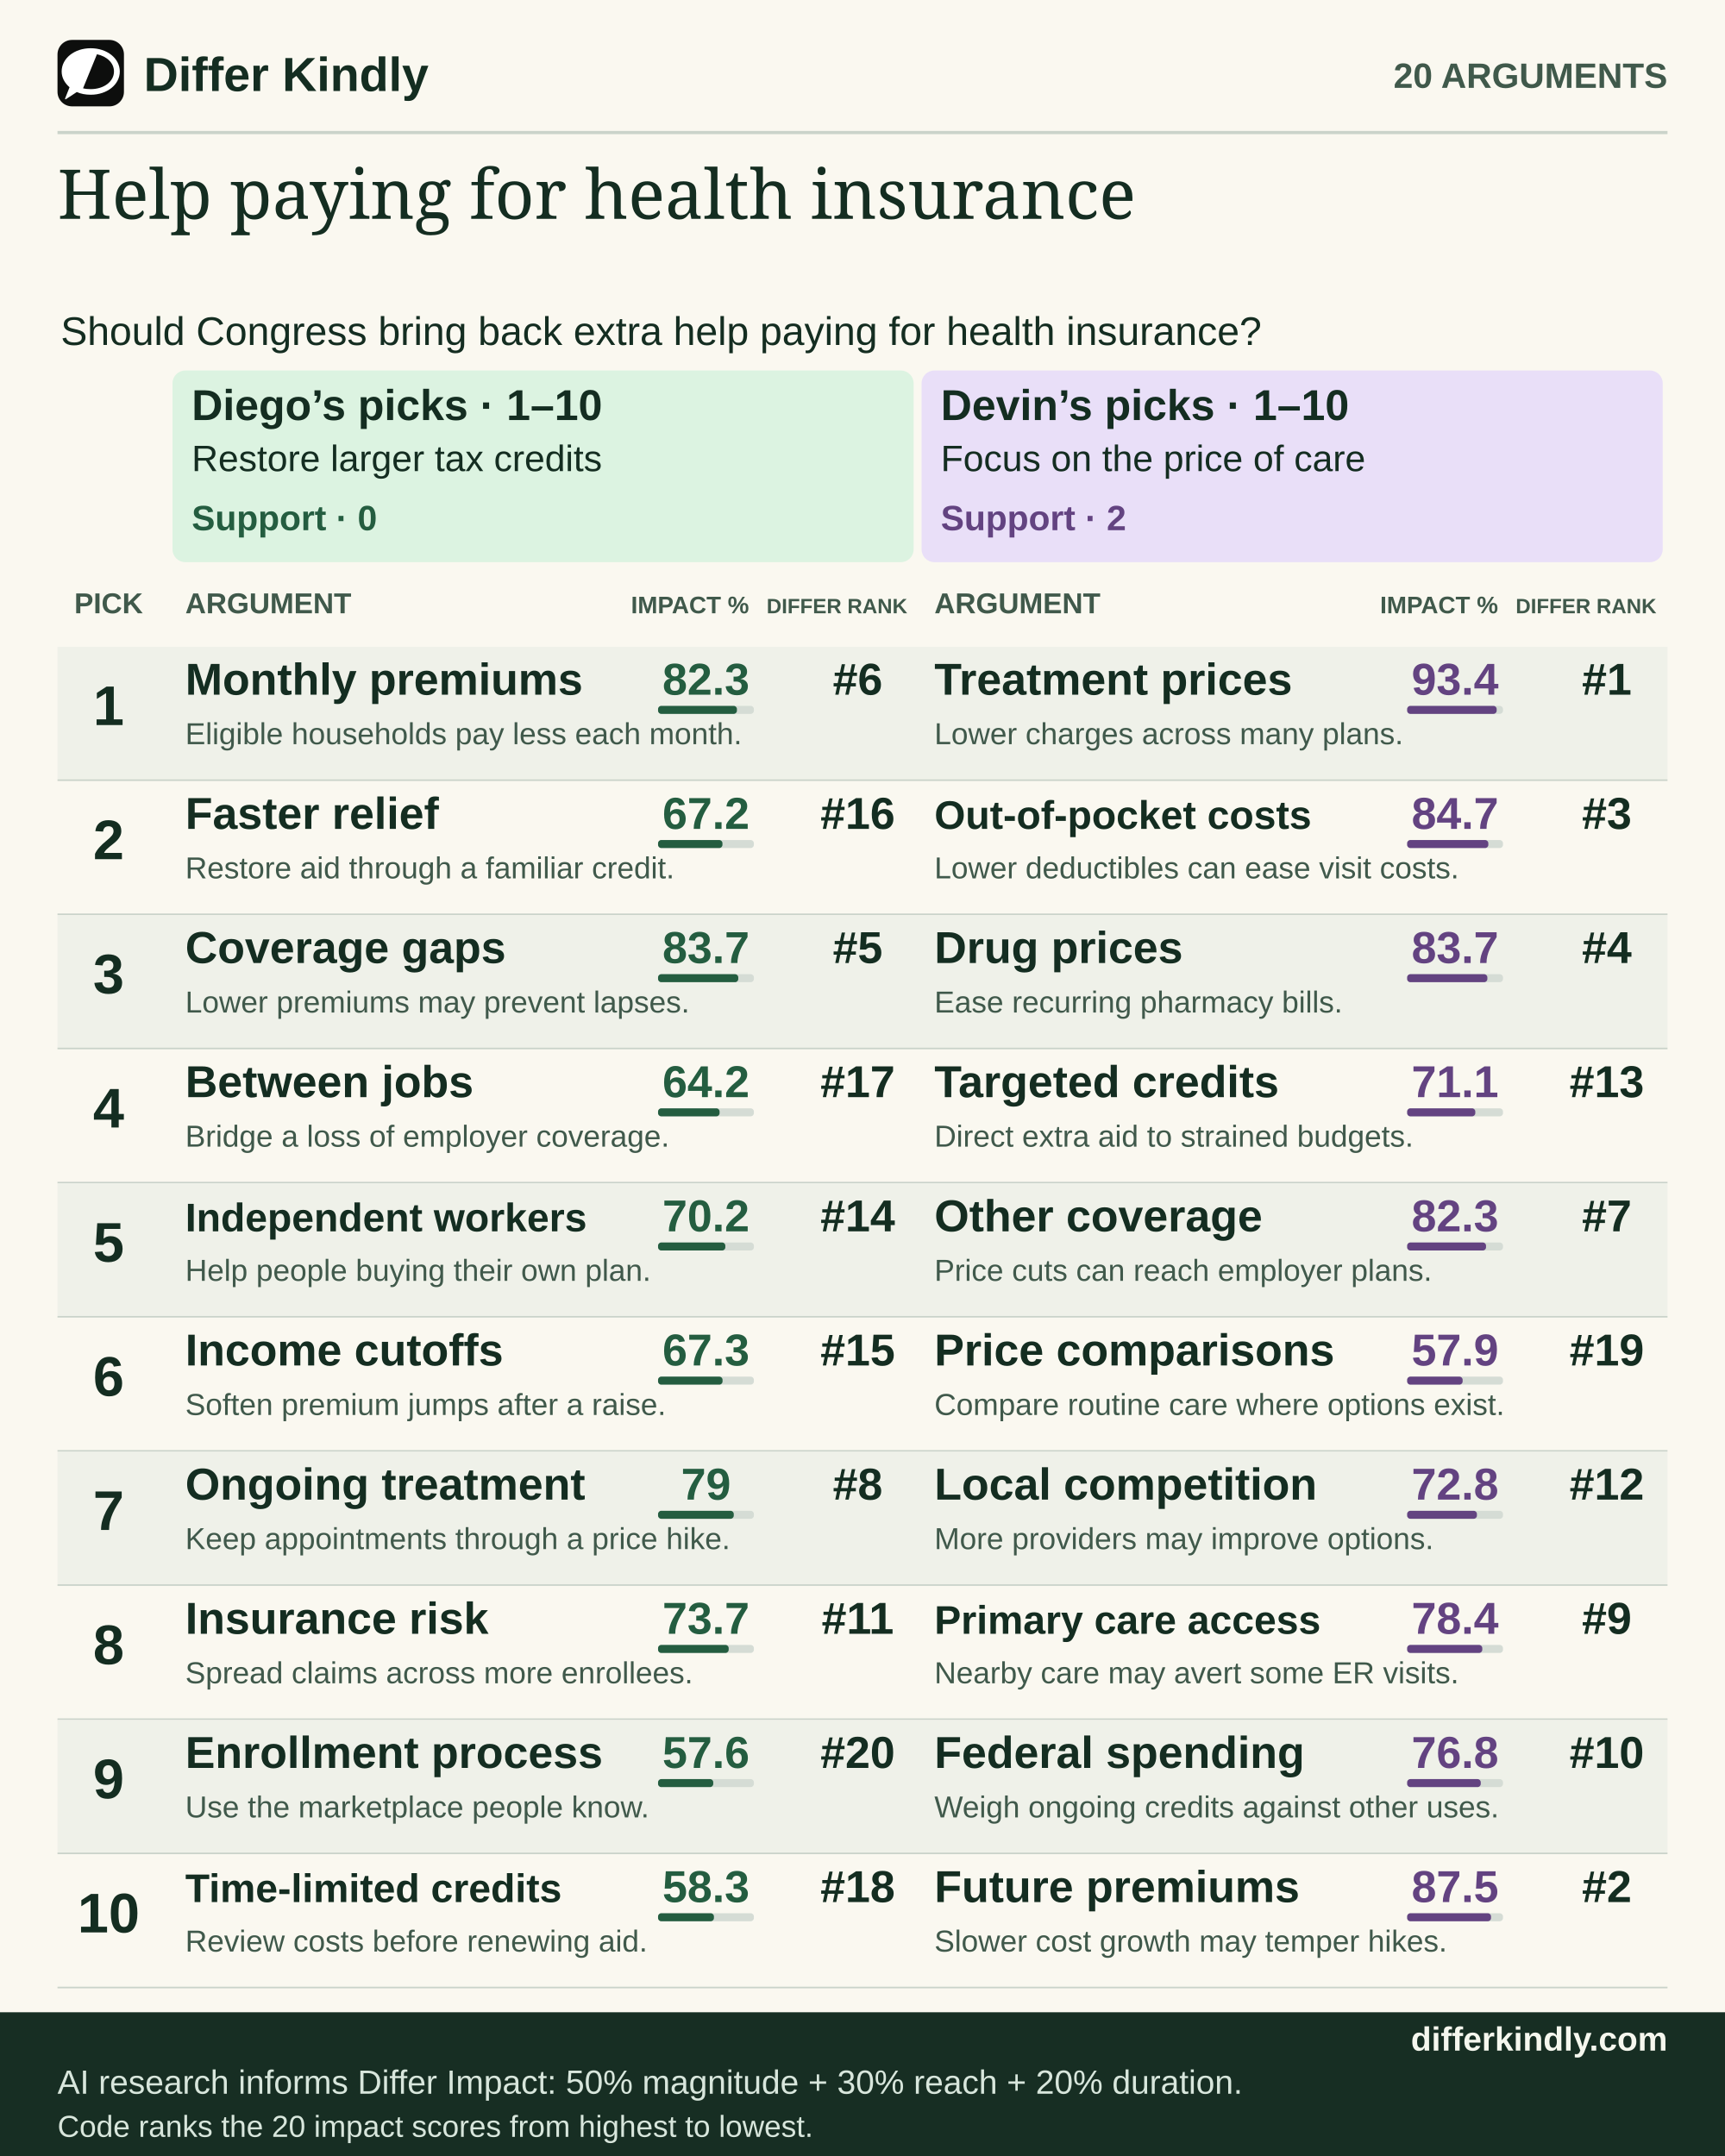
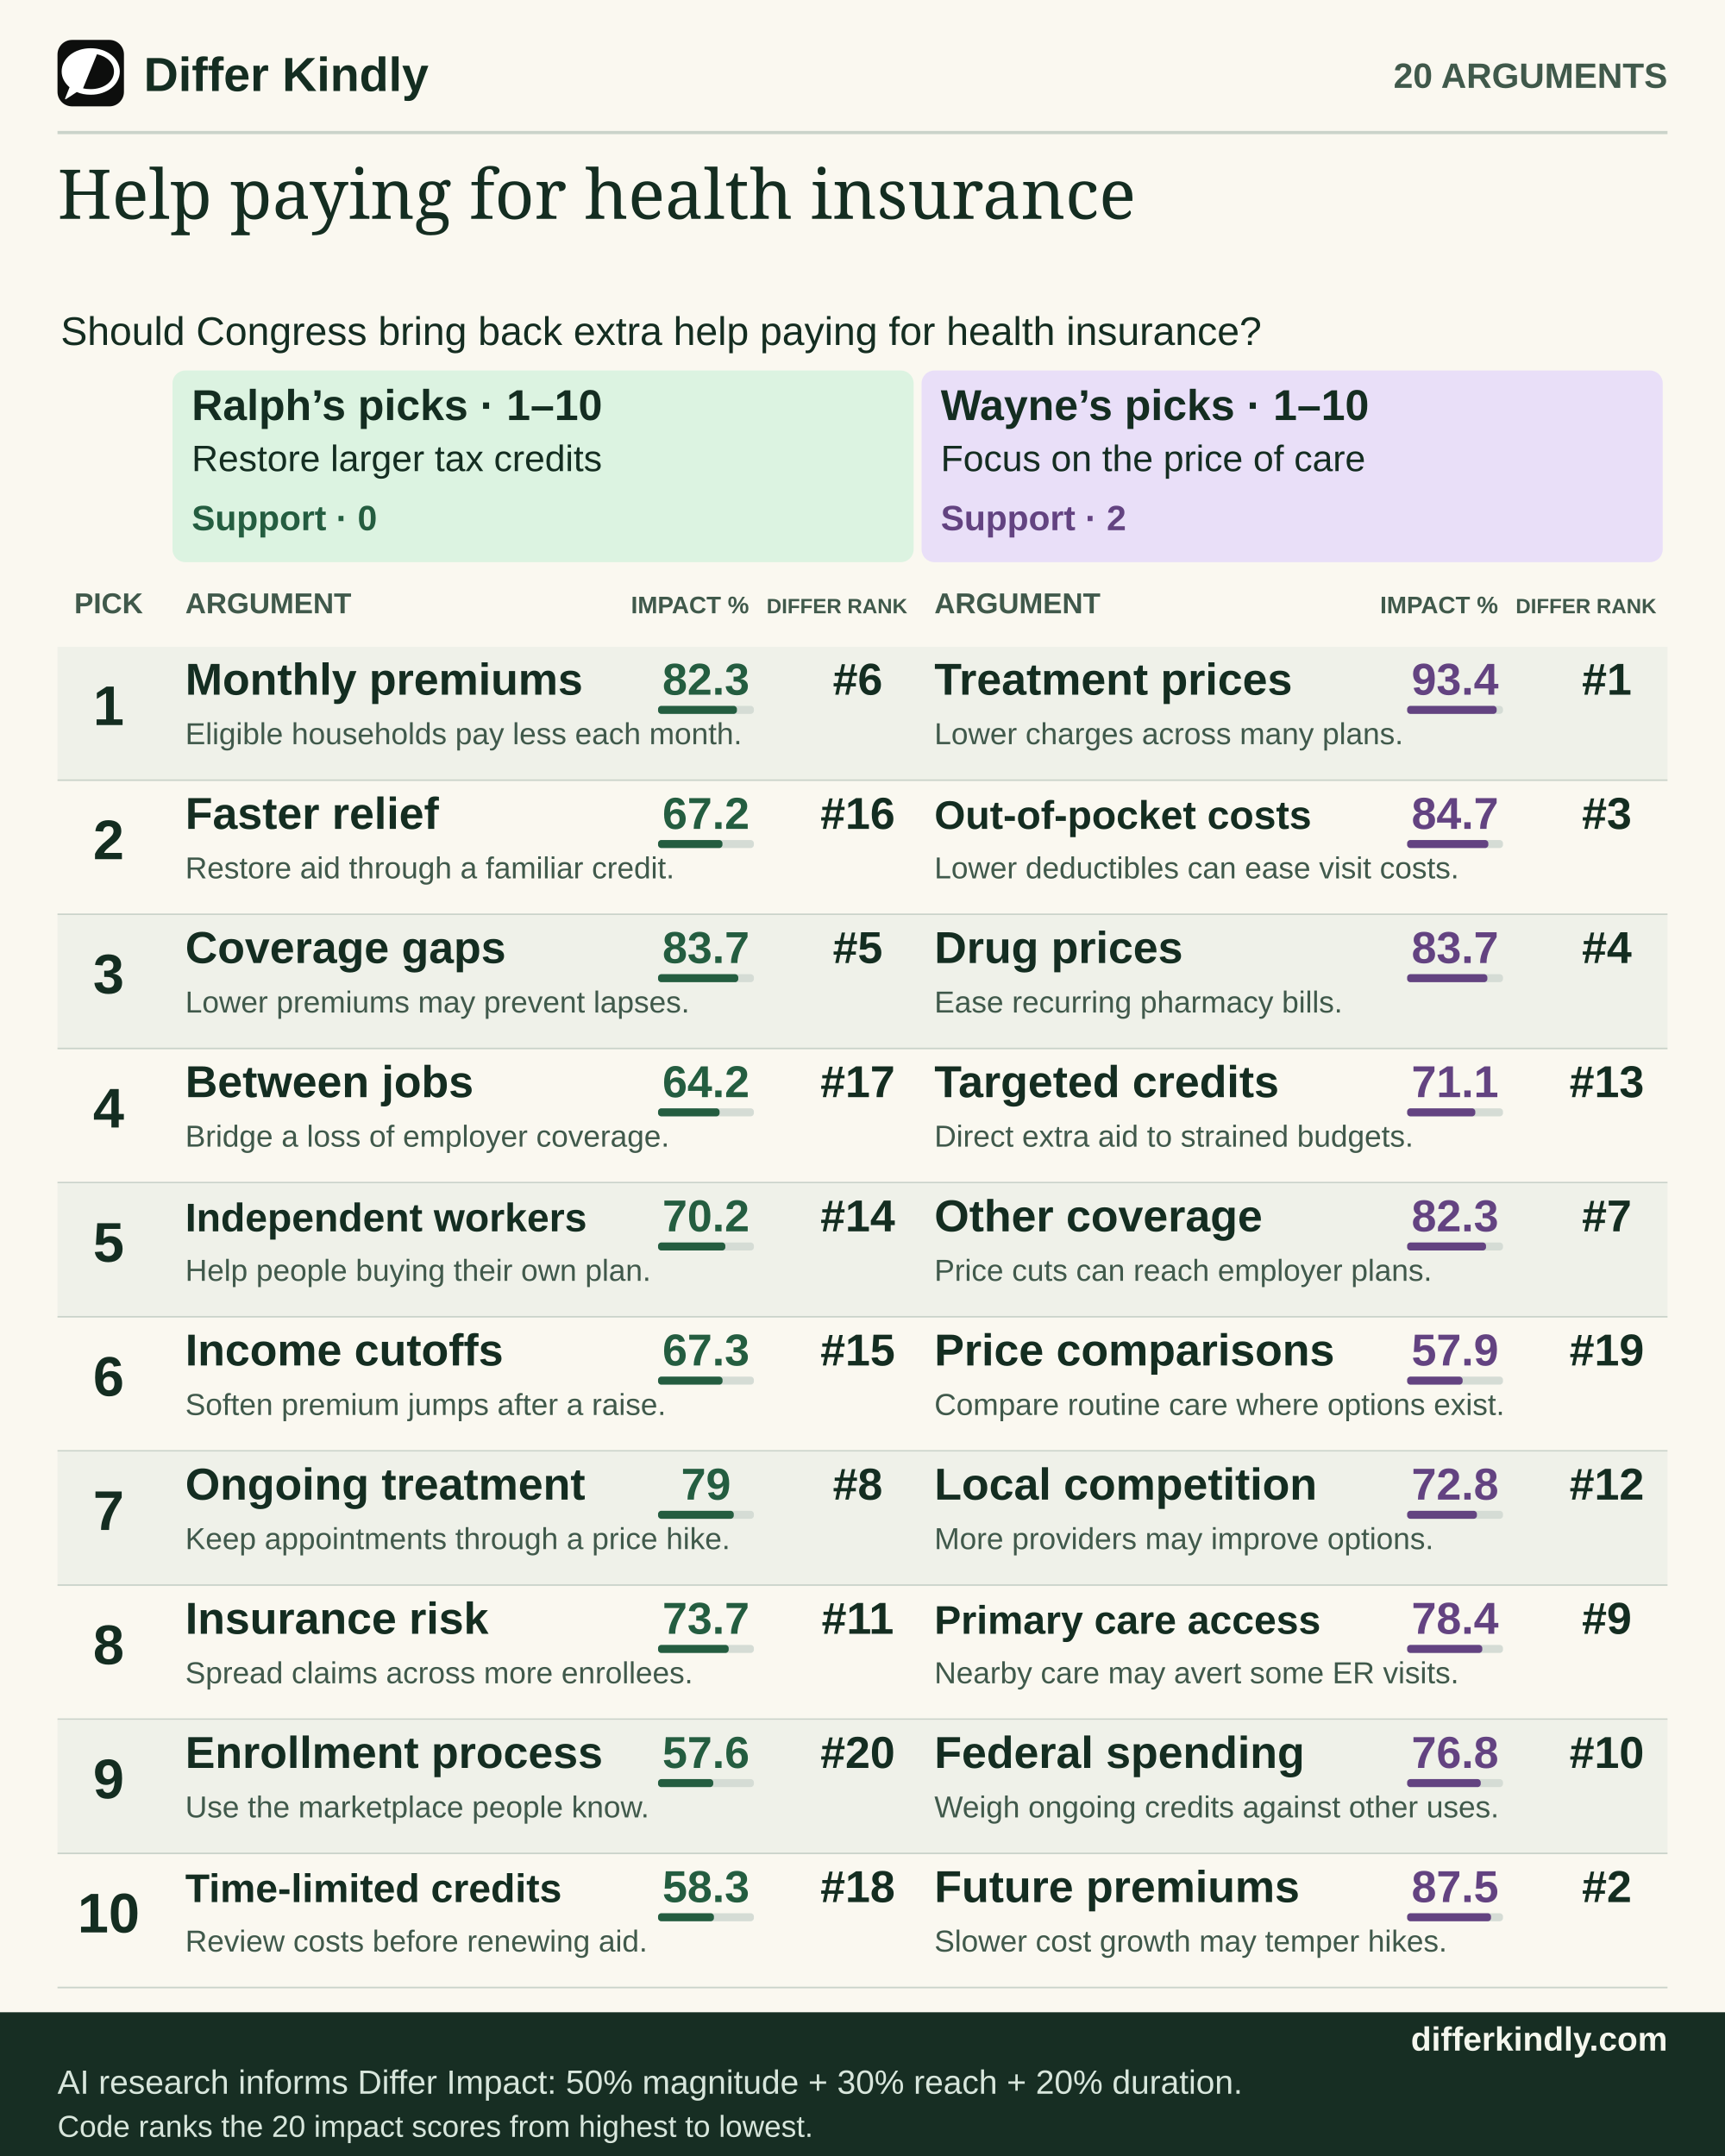
<svg xmlns="http://www.w3.org/2000/svg" width="1080" height="1350" viewBox="0 0 1080 1350" data-poster-format="impact-v2" data-rank-method="differ-rank-v1" role="img" font-family="Arial, sans-serif">
  <rect x="0" y="0" width="1080" height="1350" rx="0" fill="#faf8f0" />
  <g transform="translate(36 25) scale(1.30)">
    <rect width="32" height="32" rx="7" fill="#0d0e0d" />
    <path fill="white" fill-rule="evenodd" d="M16 4C23.9 4 30 8.9 30 15.2S23.9 26.4 16 26.4C13.6 26.4 11.3 26 9.3 25.1L4.1 28.5Q3.5 28.8 3.7 28.1L5.8 22.8C3.4 20.7 2 18.1 2 15.2C2 8.9 8.1 4 16 4ZM19 6.9L12.3 23.3C13.5 23.6 14.7 23.7 16 23.7C22.4 23.7 27.2 20 27.2 15.2C27.2 11.1 23.8 7.9 19 6.9Z" />
  </g>
  <text x="90" y="57" font-size="30" font-weight="700" fill="#142d21">Differ Kindly</text>
  <text x="1044" y="55" font-size="22" font-weight="700" fill="#40594b" text-anchor="end">20 ARGUMENTS</text>
  <rect x="36" y="82" width="1008" height="2" rx="0" fill="#cad3ca" />
  <text x="36" y="137" font-size="43" font-weight="500" fill="#142d21" font-family="Georgia, serif">Help paying for health insurance</text>
  <text x="38" y="216" font-size="25" font-weight="400" fill="#142d21">Should Congress bring back extra help paying for health insurance?</text>
  <text x="68" y="384" font-size="18" font-weight="700" fill="#40594b" text-anchor="middle">PICK</text>
-   <g data-position-column="0" data-label="Restore larger tax credits" data-author="Diego Olvera">
+   <g data-position-column="0" data-label="Restore larger tax credits" data-author="Ralph Terry">
    <rect x="108" y="232" width="464" height="120" rx="8" fill="#dcf3e1" />
-     <text x="120" y="263" font-size="27" font-weight="700" fill="#142d21" data-pick-name="Diego" data-byline="0">Diego’s picks · 1–10</text>
+     <text x="120" y="263" font-size="27" font-weight="700" fill="#142d21" data-pick-name="Ralph" data-byline="0">Ralph’s picks · 1–10</text>
    <text x="120" y="295" font-size="23" font-weight="500" fill="#142d21">Restore larger tax credits</text>
    <text x="120" y="332" font-size="22" font-weight="700" fill="#245d40" data-position-support="0">Support · 0</text>
    <text x="116" y="384" font-size="18" font-weight="700" fill="#40594b">ARGUMENT</text>
    <text x="432" y="384" font-size="15" font-weight="700" fill="#40594b" text-anchor="middle">IMPACT %</text>
    <text x="524" y="384" font-size="13" font-weight="700" fill="#40594b" text-anchor="middle">DIFFER RANK</text>
  </g>
-   <g data-position-column="1" data-label="Focus on the price of care" data-author="Devin Miller">
+   <g data-position-column="1" data-label="Focus on the price of care" data-author="Wayne Morgan">
    <rect x="577" y="232" width="464" height="120" rx="8" fill="#e9dff8" />
-     <text x="589" y="263" font-size="27" font-weight="700" fill="#142d21" data-pick-name="Devin" data-byline="1">Devin’s picks · 1–10</text>
+     <text x="589" y="263" font-size="27" font-weight="700" fill="#142d21" data-pick-name="Wayne" data-byline="1">Wayne’s picks · 1–10</text>
    <text x="589" y="295" font-size="23" font-weight="500" fill="#142d21">Focus on the price of care</text>
    <text x="589" y="332" font-size="22" font-weight="700" fill="#634381" data-position-support="1">Support · 2</text>
    <text x="585" y="384" font-size="18" font-weight="700" fill="#40594b">ARGUMENT</text>
    <text x="901" y="384" font-size="15" font-weight="700" fill="#40594b" text-anchor="middle">IMPACT %</text>
    <text x="993" y="384" font-size="13" font-weight="700" fill="#40594b" text-anchor="middle">DIFFER RANK</text>
  </g>
  <rect x="36" y="405" width="1008" height="83" rx="0" fill="#eff1e9" />
  <text x="68" y="454" font-size="35" font-weight="700" fill="#142d21" text-anchor="middle">1</text>
-   <g data-argument-id="f7a71797-a47c-52b9-afb5-48ceb0c3cc3a" data-reader-id="f7a71797-a47c-52b9-afb5-48ceb0c3cc3a" data-rank="6" data-impact="82.3" data-author="Diego Olvera" data-confidence="high" data-explanation="Estimated magnitude 90/100, reach 73/100 and duration 77/100." data-pick="1" data-side="0">
+   <g data-argument-id="f7a71797-a47c-52b9-afb5-48ceb0c3cc3a" data-reader-id="f7a71797-a47c-52b9-afb5-48ceb0c3cc3a" data-rank="6" data-impact="82.3" data-author="Ralph Terry" data-confidence="high" data-explanation="Estimated magnitude 90/100, reach 73/100 and duration 77/100." data-pick="1" data-side="0">
    <path data-hit="" d="M108 405h464v83h-464z" fill="transparent" />
    <text x="116" y="435" font-size="28" font-weight="700" fill="#142d21">Monthly premiums</text>
    <text x="442" y="435" font-size="28" font-weight="700" fill="#245d40" text-anchor="middle" data-metric="impact">82.3</text>
    <rect x="412" y="442" width="60" height="5" rx="2" fill="#d5dcd5" />
    <rect x="412" y="442" width="49.38" height="5" rx="2" fill="#245d40" />
    <text x="537" y="435" font-size="28" font-weight="700" fill="#142d21" text-anchor="middle" data-metric="rank">#6</text>
    <text x="116" y="466" font-size="19" font-weight="400" fill="#40594b">Eligible households pay less each month.</text>
  </g>
-   <g data-argument-id="9c2e6b58-97b3-5223-9476-2434edf7ab42" data-reader-id="9c2e6b58-97b3-5223-9476-2434edf7ab42" data-rank="1" data-impact="93.4" data-author="Devin Miller" data-confidence="moderate" data-explanation="Estimated magnitude 94/100, reach 94/100 and duration 91/100." data-pick="1" data-side="1">
+   <g data-argument-id="9c2e6b58-97b3-5223-9476-2434edf7ab42" data-reader-id="9c2e6b58-97b3-5223-9476-2434edf7ab42" data-rank="1" data-impact="93.4" data-author="Wayne Morgan" data-confidence="moderate" data-explanation="Estimated magnitude 94/100, reach 94/100 and duration 91/100." data-pick="1" data-side="1">
    <path data-hit="" d="M577 405h464v83h-464z" fill="transparent" />
    <text x="585" y="435" font-size="28" font-weight="700" fill="#142d21">Treatment prices</text>
    <text x="911" y="435" font-size="28" font-weight="700" fill="#634381" text-anchor="middle" data-metric="impact">93.4</text>
    <rect x="881" y="442" width="60" height="5" rx="2" fill="#d5dcd5" />
    <rect x="881" y="442" width="56.04" height="5" rx="2" fill="#634381" />
    <text x="1006" y="435" font-size="28" font-weight="700" fill="#142d21" text-anchor="middle" data-metric="rank">#1</text>
    <text x="585" y="466" font-size="19" font-weight="400" fill="#40594b">Lower charges across many plans.</text>
  </g>
  <rect x="36" y="488" width="1008" height="1" rx="0" fill="#cad3ca" />
  <text x="68" y="538" font-size="35" font-weight="700" fill="#142d21" text-anchor="middle">2</text>
-   <g data-argument-id="02a369e2-e86b-55ee-b943-9d861f0728ff" data-reader-id="02a369e2-e86b-55ee-b943-9d861f0728ff" data-rank="16" data-impact="67.2" data-author="Diego Olvera" data-confidence="moderate" data-explanation="Estimated magnitude 74/100, reach 68/100 and duration 49/100." data-pick="2" data-side="0">
+   <g data-argument-id="02a369e2-e86b-55ee-b943-9d861f0728ff" data-reader-id="02a369e2-e86b-55ee-b943-9d861f0728ff" data-rank="16" data-impact="67.2" data-author="Ralph Terry" data-confidence="moderate" data-explanation="Estimated magnitude 74/100, reach 68/100 and duration 49/100." data-pick="2" data-side="0">
    <path data-hit="" d="M108 489h464v83h-464z" fill="transparent" />
    <text x="116" y="519" font-size="28" font-weight="700" fill="#142d21">Faster relief</text>
    <text x="442" y="519" font-size="28" font-weight="700" fill="#245d40" text-anchor="middle" data-metric="impact">67.2</text>
    <rect x="412" y="526" width="60" height="5" rx="2" fill="#d5dcd5" />
    <rect x="412" y="526" width="40.32" height="5" rx="2" fill="#245d40" />
    <text x="537" y="519" font-size="28" font-weight="700" fill="#142d21" text-anchor="middle" data-metric="rank">#16</text>
    <text x="116" y="550" font-size="19" font-weight="400" fill="#40594b">Restore aid through a familiar credit.</text>
  </g>
-   <g data-argument-id="8c8f2652-faa3-5b78-b7c5-544fef9c6d49" data-reader-id="8c8f2652-faa3-5b78-b7c5-544fef9c6d49" data-rank="3" data-impact="84.7" data-author="Devin Miller" data-confidence="moderate" data-explanation="Estimated magnitude 91/100, reach 76/100 and duration 82/100." data-pick="2" data-side="1">
+   <g data-argument-id="8c8f2652-faa3-5b78-b7c5-544fef9c6d49" data-reader-id="8c8f2652-faa3-5b78-b7c5-544fef9c6d49" data-rank="3" data-impact="84.7" data-author="Wayne Morgan" data-confidence="moderate" data-explanation="Estimated magnitude 91/100, reach 76/100 and duration 82/100." data-pick="2" data-side="1">
    <path data-hit="" d="M577 489h464v83h-464z" fill="transparent" />
    <text x="585" y="519" font-size="25" font-weight="700" fill="#142d21">Out-of-pocket costs</text>
    <text x="911" y="519" font-size="28" font-weight="700" fill="#634381" text-anchor="middle" data-metric="impact">84.7</text>
    <rect x="881" y="526" width="60" height="5" rx="2" fill="#d5dcd5" />
    <rect x="881" y="526" width="50.82" height="5" rx="2" fill="#634381" />
    <text x="1006" y="519" font-size="28" font-weight="700" fill="#142d21" text-anchor="middle" data-metric="rank">#3</text>
    <text x="585" y="550" font-size="19" font-weight="400" fill="#40594b">Lower deductibles can ease visit costs.</text>
  </g>
  <rect x="36" y="572" width="1008" height="1" rx="0" fill="#cad3ca" />
  <rect x="36" y="573" width="1008" height="83" rx="0" fill="#eff1e9" />
  <text x="68" y="622" font-size="35" font-weight="700" fill="#142d21" text-anchor="middle">3</text>
-   <g data-argument-id="a94bae32-9c1b-5c3d-9d2b-54ecb045a851" data-reader-id="a94bae32-9c1b-5c3d-9d2b-54ecb045a851" data-rank="5" data-impact="83.7" data-author="Diego Olvera" data-confidence="moderate" data-explanation="Estimated magnitude 93/100, reach 68/100 and duration 84/100." data-pick="3" data-side="0">
+   <g data-argument-id="a94bae32-9c1b-5c3d-9d2b-54ecb045a851" data-reader-id="a94bae32-9c1b-5c3d-9d2b-54ecb045a851" data-rank="5" data-impact="83.7" data-author="Ralph Terry" data-confidence="moderate" data-explanation="Estimated magnitude 93/100, reach 68/100 and duration 84/100." data-pick="3" data-side="0">
    <path data-hit="" d="M108 573h464v83h-464z" fill="transparent" />
    <text x="116" y="603" font-size="28" font-weight="700" fill="#142d21">Coverage gaps</text>
    <text x="442" y="603" font-size="28" font-weight="700" fill="#245d40" text-anchor="middle" data-metric="impact">83.7</text>
    <rect x="412" y="610" width="60" height="5" rx="2" fill="#d5dcd5" />
    <rect x="412" y="610" width="50.22" height="5" rx="2" fill="#245d40" />
    <text x="537" y="603" font-size="28" font-weight="700" fill="#142d21" text-anchor="middle" data-metric="rank">#5</text>
    <text x="116" y="634" font-size="19" font-weight="400" fill="#40594b">Lower premiums may prevent lapses.</text>
  </g>
-   <g data-argument-id="7c9a2d83-f6ea-5cc0-a3e3-f7e4d9926cb1" data-reader-id="7c9a2d83-f6ea-5cc0-a3e3-f7e4d9926cb1" data-rank="4" data-impact="83.7" data-author="Devin Miller" data-confidence="moderate" data-explanation="Estimated magnitude 90/100, reach 73/100 and duration 84/100." data-pick="3" data-side="1">
+   <g data-argument-id="7c9a2d83-f6ea-5cc0-a3e3-f7e4d9926cb1" data-reader-id="7c9a2d83-f6ea-5cc0-a3e3-f7e4d9926cb1" data-rank="4" data-impact="83.7" data-author="Wayne Morgan" data-confidence="moderate" data-explanation="Estimated magnitude 90/100, reach 73/100 and duration 84/100." data-pick="3" data-side="1">
    <path data-hit="" d="M577 573h464v83h-464z" fill="transparent" />
    <text x="585" y="603" font-size="28" font-weight="700" fill="#142d21">Drug prices</text>
    <text x="911" y="603" font-size="28" font-weight="700" fill="#634381" text-anchor="middle" data-metric="impact">83.7</text>
    <rect x="881" y="610" width="60" height="5" rx="2" fill="#d5dcd5" />
    <rect x="881" y="610" width="50.22" height="5" rx="2" fill="#634381" />
    <text x="1006" y="603" font-size="28" font-weight="700" fill="#142d21" text-anchor="middle" data-metric="rank">#4</text>
    <text x="585" y="634" font-size="19" font-weight="400" fill="#40594b">Ease recurring pharmacy bills.</text>
  </g>
  <rect x="36" y="656" width="1008" height="1" rx="0" fill="#cad3ca" />
  <text x="68" y="706" font-size="35" font-weight="700" fill="#142d21" text-anchor="middle">4</text>
-   <g data-argument-id="5ca91ac1-95cb-5a1b-ab98-b85e07f4eb9e" data-reader-id="5ca91ac1-95cb-5a1b-ab98-b85e07f4eb9e" data-rank="17" data-impact="64.2" data-author="Diego Olvera" data-confidence="moderate" data-explanation="Estimated magnitude 87/100, reach 41/100 and duration 42/100." data-pick="4" data-side="0">
+   <g data-argument-id="5ca91ac1-95cb-5a1b-ab98-b85e07f4eb9e" data-reader-id="5ca91ac1-95cb-5a1b-ab98-b85e07f4eb9e" data-rank="17" data-impact="64.2" data-author="Ralph Terry" data-confidence="moderate" data-explanation="Estimated magnitude 87/100, reach 41/100 and duration 42/100." data-pick="4" data-side="0">
    <path data-hit="" d="M108 657h464v83h-464z" fill="transparent" />
    <text x="116" y="687" font-size="28" font-weight="700" fill="#142d21">Between jobs</text>
    <text x="442" y="687" font-size="28" font-weight="700" fill="#245d40" text-anchor="middle" data-metric="impact">64.2</text>
    <rect x="412" y="694" width="60" height="5" rx="2" fill="#d5dcd5" />
    <rect x="412" y="694" width="38.52" height="5" rx="2" fill="#245d40" />
    <text x="537" y="687" font-size="28" font-weight="700" fill="#142d21" text-anchor="middle" data-metric="rank">#17</text>
    <text x="116" y="718" font-size="19" font-weight="400" fill="#40594b">Bridge a loss of employer coverage.</text>
  </g>
-   <g data-argument-id="efe90371-07f4-5845-a395-1053cd755b99" data-reader-id="efe90371-07f4-5845-a395-1053cd755b99" data-rank="13" data-impact="71.1" data-author="Devin Miller" data-confidence="moderate" data-explanation="Estimated magnitude 85/100, reach 48/100 and duration 71/100." data-pick="4" data-side="1">
+   <g data-argument-id="efe90371-07f4-5845-a395-1053cd755b99" data-reader-id="efe90371-07f4-5845-a395-1053cd755b99" data-rank="13" data-impact="71.1" data-author="Wayne Morgan" data-confidence="moderate" data-explanation="Estimated magnitude 85/100, reach 48/100 and duration 71/100." data-pick="4" data-side="1">
    <path data-hit="" d="M577 657h464v83h-464z" fill="transparent" />
    <text x="585" y="687" font-size="28" font-weight="700" fill="#142d21">Targeted credits</text>
    <text x="911" y="687" font-size="28" font-weight="700" fill="#634381" text-anchor="middle" data-metric="impact">71.1</text>
    <rect x="881" y="694" width="60" height="5" rx="2" fill="#d5dcd5" />
    <rect x="881" y="694" width="42.66" height="5" rx="2" fill="#634381" />
    <text x="1006" y="687" font-size="28" font-weight="700" fill="#142d21" text-anchor="middle" data-metric="rank">#13</text>
    <text x="585" y="718" font-size="19" font-weight="400" fill="#40594b">Direct extra aid to strained budgets.</text>
  </g>
  <rect x="36" y="740" width="1008" height="1" rx="0" fill="#cad3ca" />
  <rect x="36" y="741" width="1008" height="83" rx="0" fill="#eff1e9" />
  <text x="68" y="790" font-size="35" font-weight="700" fill="#142d21" text-anchor="middle">5</text>
-   <g data-argument-id="60ec1b68-0f87-543a-a501-9956d2b8fdfb" data-reader-id="60ec1b68-0f87-543a-a501-9956d2b8fdfb" data-rank="14" data-impact="70.2" data-author="Diego Olvera" data-confidence="moderate" data-explanation="Estimated magnitude 80/100, reach 50/100 and duration 76/100." data-pick="5" data-side="0">
+   <g data-argument-id="60ec1b68-0f87-543a-a501-9956d2b8fdfb" data-reader-id="60ec1b68-0f87-543a-a501-9956d2b8fdfb" data-rank="14" data-impact="70.2" data-author="Ralph Terry" data-confidence="moderate" data-explanation="Estimated magnitude 80/100, reach 50/100 and duration 76/100." data-pick="5" data-side="0">
    <path data-hit="" d="M108 741h464v83h-464z" fill="transparent" />
    <text x="116" y="771" font-size="25" font-weight="700" fill="#142d21">Independent workers</text>
    <text x="442" y="771" font-size="28" font-weight="700" fill="#245d40" text-anchor="middle" data-metric="impact">70.2</text>
    <rect x="412" y="778" width="60" height="5" rx="2" fill="#d5dcd5" />
    <rect x="412" y="778" width="42.12" height="5" rx="2" fill="#245d40" />
    <text x="537" y="771" font-size="28" font-weight="700" fill="#142d21" text-anchor="middle" data-metric="rank">#14</text>
    <text x="116" y="802" font-size="19" font-weight="400" fill="#40594b">Help people buying their own plan.</text>
  </g>
-   <g data-argument-id="37b63d09-12d6-5721-8a95-0e4bcef1c198" data-reader-id="37b63d09-12d6-5721-8a95-0e4bcef1c198" data-rank="7" data-impact="82.3" data-author="Devin Miller" data-confidence="moderate" data-explanation="Estimated magnitude 77/100, reach 90/100 and duration 84/100." data-pick="5" data-side="1">
+   <g data-argument-id="37b63d09-12d6-5721-8a95-0e4bcef1c198" data-reader-id="37b63d09-12d6-5721-8a95-0e4bcef1c198" data-rank="7" data-impact="82.3" data-author="Wayne Morgan" data-confidence="moderate" data-explanation="Estimated magnitude 77/100, reach 90/100 and duration 84/100." data-pick="5" data-side="1">
    <path data-hit="" d="M577 741h464v83h-464z" fill="transparent" />
    <text x="585" y="771" font-size="28" font-weight="700" fill="#142d21">Other coverage</text>
    <text x="911" y="771" font-size="28" font-weight="700" fill="#634381" text-anchor="middle" data-metric="impact">82.3</text>
    <rect x="881" y="778" width="60" height="5" rx="2" fill="#d5dcd5" />
    <rect x="881" y="778" width="49.38" height="5" rx="2" fill="#634381" />
    <text x="1006" y="771" font-size="28" font-weight="700" fill="#142d21" text-anchor="middle" data-metric="rank">#7</text>
    <text x="585" y="802" font-size="19" font-weight="400" fill="#40594b">Price cuts can reach employer plans.</text>
  </g>
  <rect x="36" y="824" width="1008" height="1" rx="0" fill="#cad3ca" />
  <text x="68" y="874" font-size="35" font-weight="700" fill="#142d21" text-anchor="middle">6</text>
-   <g data-argument-id="80d3f281-d64d-50f0-8d3e-52d9ad1910d7" data-reader-id="80d3f281-d64d-50f0-8d3e-52d9ad1910d7" data-rank="15" data-impact="67.3" data-author="Diego Olvera" data-confidence="moderate" data-explanation="Estimated magnitude 75/100, reach 48/100 and duration 77/100." data-pick="6" data-side="0">
+   <g data-argument-id="80d3f281-d64d-50f0-8d3e-52d9ad1910d7" data-reader-id="80d3f281-d64d-50f0-8d3e-52d9ad1910d7" data-rank="15" data-impact="67.3" data-author="Ralph Terry" data-confidence="moderate" data-explanation="Estimated magnitude 75/100, reach 48/100 and duration 77/100." data-pick="6" data-side="0">
    <path data-hit="" d="M108 825h464v83h-464z" fill="transparent" />
    <text x="116" y="855" font-size="28" font-weight="700" fill="#142d21">Income cutoffs</text>
    <text x="442" y="855" font-size="28" font-weight="700" fill="#245d40" text-anchor="middle" data-metric="impact">67.3</text>
    <rect x="412" y="862" width="60" height="5" rx="2" fill="#d5dcd5" />
    <rect x="412" y="862" width="40.38" height="5" rx="2" fill="#245d40" />
    <text x="537" y="855" font-size="28" font-weight="700" fill="#142d21" text-anchor="middle" data-metric="rank">#15</text>
    <text x="116" y="886" font-size="19" font-weight="400" fill="#40594b">Soften premium jumps after a raise.</text>
  </g>
-   <g data-argument-id="70d30ad9-a4c2-5ae0-9f37-75ec9c8fbf72" data-reader-id="70d30ad9-a4c2-5ae0-9f37-75ec9c8fbf72" data-rank="19" data-impact="57.9" data-author="Devin Miller" data-confidence="moderate" data-explanation="Estimated magnitude 56/100, reach 55/100 and duration 67/100." data-pick="6" data-side="1">
+   <g data-argument-id="70d30ad9-a4c2-5ae0-9f37-75ec9c8fbf72" data-reader-id="70d30ad9-a4c2-5ae0-9f37-75ec9c8fbf72" data-rank="19" data-impact="57.9" data-author="Wayne Morgan" data-confidence="moderate" data-explanation="Estimated magnitude 56/100, reach 55/100 and duration 67/100." data-pick="6" data-side="1">
    <path data-hit="" d="M577 825h464v83h-464z" fill="transparent" />
    <text x="585" y="855" font-size="28" font-weight="700" fill="#142d21">Price comparisons</text>
    <text x="911" y="855" font-size="28" font-weight="700" fill="#634381" text-anchor="middle" data-metric="impact">57.9</text>
    <rect x="881" y="862" width="60" height="5" rx="2" fill="#d5dcd5" />
    <rect x="881" y="862" width="34.74" height="5" rx="2" fill="#634381" />
    <text x="1006" y="855" font-size="28" font-weight="700" fill="#142d21" text-anchor="middle" data-metric="rank">#19</text>
    <text x="585" y="886" font-size="19" font-weight="400" fill="#40594b">Compare routine care where options exist.</text>
  </g>
  <rect x="36" y="908" width="1008" height="1" rx="0" fill="#cad3ca" />
  <rect x="36" y="909" width="1008" height="83" rx="0" fill="#eff1e9" />
  <text x="68" y="958" font-size="35" font-weight="700" fill="#142d21" text-anchor="middle">7</text>
-   <g data-argument-id="355f5d25-e60b-5e03-8d8b-e17635287f4f" data-reader-id="355f5d25-e60b-5e03-8d8b-e17635287f4f" data-rank="8" data-impact="79" data-author="Diego Olvera" data-confidence="moderate" data-explanation="Estimated magnitude 94/100, reach 52/100 and duration 82/100." data-pick="7" data-side="0">
+   <g data-argument-id="355f5d25-e60b-5e03-8d8b-e17635287f4f" data-reader-id="355f5d25-e60b-5e03-8d8b-e17635287f4f" data-rank="8" data-impact="79" data-author="Ralph Terry" data-confidence="moderate" data-explanation="Estimated magnitude 94/100, reach 52/100 and duration 82/100." data-pick="7" data-side="0">
    <path data-hit="" d="M108 909h464v83h-464z" fill="transparent" />
    <text x="116" y="939" font-size="28" font-weight="700" fill="#142d21">Ongoing treatment</text>
    <text x="442" y="939" font-size="28" font-weight="700" fill="#245d40" text-anchor="middle" data-metric="impact">79</text>
    <rect x="412" y="946" width="60" height="5" rx="2" fill="#d5dcd5" />
    <rect x="412" y="946" width="47.4" height="5" rx="2" fill="#245d40" />
    <text x="537" y="939" font-size="28" font-weight="700" fill="#142d21" text-anchor="middle" data-metric="rank">#8</text>
    <text x="116" y="970" font-size="19" font-weight="400" fill="#40594b">Keep appointments through a price hike.</text>
  </g>
-   <g data-argument-id="5a8f86d9-4cb2-5921-8314-93656a56a978" data-reader-id="5a8f86d9-4cb2-5921-8314-93656a56a978" data-rank="12" data-impact="72.8" data-author="Devin Miller" data-confidence="low" data-explanation="Estimated magnitude 76/100, reach 58/100 and duration 87/100." data-pick="7" data-side="1">
+   <g data-argument-id="5a8f86d9-4cb2-5921-8314-93656a56a978" data-reader-id="5a8f86d9-4cb2-5921-8314-93656a56a978" data-rank="12" data-impact="72.8" data-author="Wayne Morgan" data-confidence="low" data-explanation="Estimated magnitude 76/100, reach 58/100 and duration 87/100." data-pick="7" data-side="1">
    <path data-hit="" d="M577 909h464v83h-464z" fill="transparent" />
    <text x="585" y="939" font-size="28" font-weight="700" fill="#142d21">Local competition</text>
    <text x="911" y="939" font-size="28" font-weight="700" fill="#634381" text-anchor="middle" data-metric="impact">72.8</text>
    <rect x="881" y="946" width="60" height="5" rx="2" fill="#d5dcd5" />
    <rect x="881" y="946" width="43.68" height="5" rx="2" fill="#634381" />
    <text x="1006" y="939" font-size="28" font-weight="700" fill="#142d21" text-anchor="middle" data-metric="rank">#12</text>
    <text x="585" y="970" font-size="19" font-weight="400" fill="#40594b">More providers may improve options.</text>
  </g>
  <rect x="36" y="992" width="1008" height="1" rx="0" fill="#cad3ca" />
  <text x="68" y="1042" font-size="35" font-weight="700" fill="#142d21" text-anchor="middle">8</text>
-   <g data-argument-id="d0cba7ce-a42c-544f-8bbc-e620e5c485d9" data-reader-id="d0cba7ce-a42c-544f-8bbc-e620e5c485d9" data-rank="11" data-impact="73.7" data-author="Diego Olvera" data-confidence="low" data-explanation="Estimated magnitude 75/100, reach 70/100 and duration 76/100." data-pick="8" data-side="0">
+   <g data-argument-id="d0cba7ce-a42c-544f-8bbc-e620e5c485d9" data-reader-id="d0cba7ce-a42c-544f-8bbc-e620e5c485d9" data-rank="11" data-impact="73.7" data-author="Ralph Terry" data-confidence="low" data-explanation="Estimated magnitude 75/100, reach 70/100 and duration 76/100." data-pick="8" data-side="0">
    <path data-hit="" d="M108 993h464v83h-464z" fill="transparent" />
    <text x="116" y="1023" font-size="28" font-weight="700" fill="#142d21">Insurance risk</text>
    <text x="442" y="1023" font-size="28" font-weight="700" fill="#245d40" text-anchor="middle" data-metric="impact">73.7</text>
    <rect x="412" y="1030" width="60" height="5" rx="2" fill="#d5dcd5" />
    <rect x="412" y="1030" width="44.22" height="5" rx="2" fill="#245d40" />
    <text x="537" y="1023" font-size="28" font-weight="700" fill="#142d21" text-anchor="middle" data-metric="rank">#11</text>
    <text x="116" y="1054" font-size="19" font-weight="400" fill="#40594b">Spread claims across more enrollees.</text>
  </g>
-   <g data-argument-id="26450b42-7e91-51d7-933a-835cbd6e33f4" data-reader-id="26450b42-7e91-51d7-933a-835cbd6e33f4" data-rank="9" data-impact="78.4" data-author="Devin Miller" data-confidence="moderate" data-explanation="Estimated magnitude 85/100, reach 63/100 and duration 85/100." data-pick="8" data-side="1">
+   <g data-argument-id="26450b42-7e91-51d7-933a-835cbd6e33f4" data-reader-id="26450b42-7e91-51d7-933a-835cbd6e33f4" data-rank="9" data-impact="78.4" data-author="Wayne Morgan" data-confidence="moderate" data-explanation="Estimated magnitude 85/100, reach 63/100 and duration 85/100." data-pick="8" data-side="1">
    <path data-hit="" d="M577 993h464v83h-464z" fill="transparent" />
    <text x="585" y="1023" font-size="25" font-weight="700" fill="#142d21">Primary care access</text>
    <text x="911" y="1023" font-size="28" font-weight="700" fill="#634381" text-anchor="middle" data-metric="impact">78.4</text>
    <rect x="881" y="1030" width="60" height="5" rx="2" fill="#d5dcd5" />
    <rect x="881" y="1030" width="47.04" height="5" rx="2" fill="#634381" />
    <text x="1006" y="1023" font-size="28" font-weight="700" fill="#142d21" text-anchor="middle" data-metric="rank">#9</text>
    <text x="585" y="1054" font-size="19" font-weight="400" fill="#40594b">Nearby care may avert some ER visits.</text>
  </g>
  <rect x="36" y="1076" width="1008" height="1" rx="0" fill="#cad3ca" />
  <rect x="36" y="1077" width="1008" height="83" rx="0" fill="#eff1e9" />
  <text x="68" y="1126" font-size="35" font-weight="700" fill="#142d21" text-anchor="middle">9</text>
-   <g data-argument-id="97a6d3e9-e5c3-5482-a99e-ad801f71ff9f" data-reader-id="97a6d3e9-e5c3-5482-a99e-ad801f71ff9f" data-rank="20" data-impact="57.6" data-author="Diego Olvera" data-confidence="high" data-explanation="Estimated magnitude 52/100, reach 66/100 and duration 59/100." data-pick="9" data-side="0">
+   <g data-argument-id="97a6d3e9-e5c3-5482-a99e-ad801f71ff9f" data-reader-id="97a6d3e9-e5c3-5482-a99e-ad801f71ff9f" data-rank="20" data-impact="57.6" data-author="Ralph Terry" data-confidence="high" data-explanation="Estimated magnitude 52/100, reach 66/100 and duration 59/100." data-pick="9" data-side="0">
    <path data-hit="" d="M108 1077h464v83h-464z" fill="transparent" />
    <text x="116" y="1107" font-size="28" font-weight="700" fill="#142d21">Enrollment process</text>
    <text x="442" y="1107" font-size="28" font-weight="700" fill="#245d40" text-anchor="middle" data-metric="impact">57.6</text>
    <rect x="412" y="1114" width="60" height="5" rx="2" fill="#d5dcd5" />
    <rect x="412" y="1114" width="34.56" height="5" rx="2" fill="#245d40" />
    <text x="537" y="1107" font-size="28" font-weight="700" fill="#142d21" text-anchor="middle" data-metric="rank">#20</text>
    <text x="116" y="1138" font-size="19" font-weight="400" fill="#40594b">Use the marketplace people know.</text>
  </g>
-   <g data-argument-id="7cf726ea-19ea-5431-92f0-2aacdfce2913" data-reader-id="7cf726ea-19ea-5431-92f0-2aacdfce2913" data-rank="10" data-impact="76.8" data-author="Devin Miller" data-confidence="moderate" data-explanation="Estimated magnitude 71/100, reach 85/100 and duration 79/100." data-pick="9" data-side="1">
+   <g data-argument-id="7cf726ea-19ea-5431-92f0-2aacdfce2913" data-reader-id="7cf726ea-19ea-5431-92f0-2aacdfce2913" data-rank="10" data-impact="76.8" data-author="Wayne Morgan" data-confidence="moderate" data-explanation="Estimated magnitude 71/100, reach 85/100 and duration 79/100." data-pick="9" data-side="1">
    <path data-hit="" d="M577 1077h464v83h-464z" fill="transparent" />
    <text x="585" y="1107" font-size="28" font-weight="700" fill="#142d21">Federal spending</text>
    <text x="911" y="1107" font-size="28" font-weight="700" fill="#634381" text-anchor="middle" data-metric="impact">76.8</text>
    <rect x="881" y="1114" width="60" height="5" rx="2" fill="#d5dcd5" />
    <rect x="881" y="1114" width="46.08" height="5" rx="2" fill="#634381" />
    <text x="1006" y="1107" font-size="28" font-weight="700" fill="#142d21" text-anchor="middle" data-metric="rank">#10</text>
    <text x="585" y="1138" font-size="19" font-weight="400" fill="#40594b">Weigh ongoing credits against other uses.</text>
  </g>
  <rect x="36" y="1160" width="1008" height="1" rx="0" fill="#cad3ca" />
  <text x="68" y="1210" font-size="35" font-weight="700" fill="#142d21" text-anchor="middle">10</text>
-   <g data-argument-id="902161c6-14b6-5e3d-8ad2-956cd8230ebd" data-reader-id="902161c6-14b6-5e3d-8ad2-956cd8230ebd" data-rank="18" data-impact="58.3" data-author="Diego Olvera" data-confidence="moderate" data-explanation="Estimated magnitude 55/100, reach 68/100 and duration 52/100." data-pick="10" data-side="0">
+   <g data-argument-id="902161c6-14b6-5e3d-8ad2-956cd8230ebd" data-reader-id="902161c6-14b6-5e3d-8ad2-956cd8230ebd" data-rank="18" data-impact="58.3" data-author="Ralph Terry" data-confidence="moderate" data-explanation="Estimated magnitude 55/100, reach 68/100 and duration 52/100." data-pick="10" data-side="0">
    <path data-hit="" d="M108 1161h464v83h-464z" fill="transparent" />
    <text x="116" y="1191" font-size="25" font-weight="700" fill="#142d21">Time-limited credits</text>
    <text x="442" y="1191" font-size="28" font-weight="700" fill="#245d40" text-anchor="middle" data-metric="impact">58.3</text>
    <rect x="412" y="1198" width="60" height="5" rx="2" fill="#d5dcd5" />
    <rect x="412" y="1198" width="34.98" height="5" rx="2" fill="#245d40" />
    <text x="537" y="1191" font-size="28" font-weight="700" fill="#142d21" text-anchor="middle" data-metric="rank">#18</text>
    <text x="116" y="1222" font-size="19" font-weight="400" fill="#40594b">Review costs before renewing aid.</text>
  </g>
-   <g data-argument-id="468896cd-5bc1-574a-a3c1-b9b6920cec73" data-reader-id="468896cd-5bc1-574a-a3c1-b9b6920cec73" data-rank="2" data-impact="87.5" data-author="Devin Miller" data-confidence="low" data-explanation="Estimated magnitude 86/100, reach 87/100 and duration 92/100." data-pick="10" data-side="1">
+   <g data-argument-id="468896cd-5bc1-574a-a3c1-b9b6920cec73" data-reader-id="468896cd-5bc1-574a-a3c1-b9b6920cec73" data-rank="2" data-impact="87.5" data-author="Wayne Morgan" data-confidence="low" data-explanation="Estimated magnitude 86/100, reach 87/100 and duration 92/100." data-pick="10" data-side="1">
    <path data-hit="" d="M577 1161h464v83h-464z" fill="transparent" />
    <text x="585" y="1191" font-size="28" font-weight="700" fill="#142d21">Future premiums</text>
    <text x="911" y="1191" font-size="28" font-weight="700" fill="#634381" text-anchor="middle" data-metric="impact">87.5</text>
    <rect x="881" y="1198" width="60" height="5" rx="2" fill="#d5dcd5" />
    <rect x="881" y="1198" width="52.5" height="5" rx="2" fill="#634381" />
    <text x="1006" y="1191" font-size="28" font-weight="700" fill="#142d21" text-anchor="middle" data-metric="rank">#2</text>
    <text x="585" y="1222" font-size="19" font-weight="400" fill="#40594b">Slower cost growth may temper hikes.</text>
  </g>
  <rect x="36" y="1244" width="1008" height="1" rx="0" fill="#cad3ca" />
  <rect x="0" y="1260" width="1080" height="90" fill="#172e23" />
  <text x="36" y="1284" font-size="22" font-weight="700" fill="#f5f7ee" data-activity="" />
  <text x="1044" y="1284" font-size="21" font-weight="700" fill="#f5f7ee" text-anchor="end">differkindly.com</text>
  <text x="36" y="1311" font-size="21" font-weight="400" fill="#d8e6dc" data-rubric="">AI research informs Differ Impact: 50% magnitude + 30% reach + 20% duration.</text>
  <text x="36" y="1338" font-size="19" font-weight="400" fill="#d8e6dc">Code ranks the 20 impact scores from highest to lowest.</text>
  <text x="1044" y="1338" font-size="17" font-weight="400" fill="#d8e6dc" text-anchor="end" data-audience="" />
</svg>
